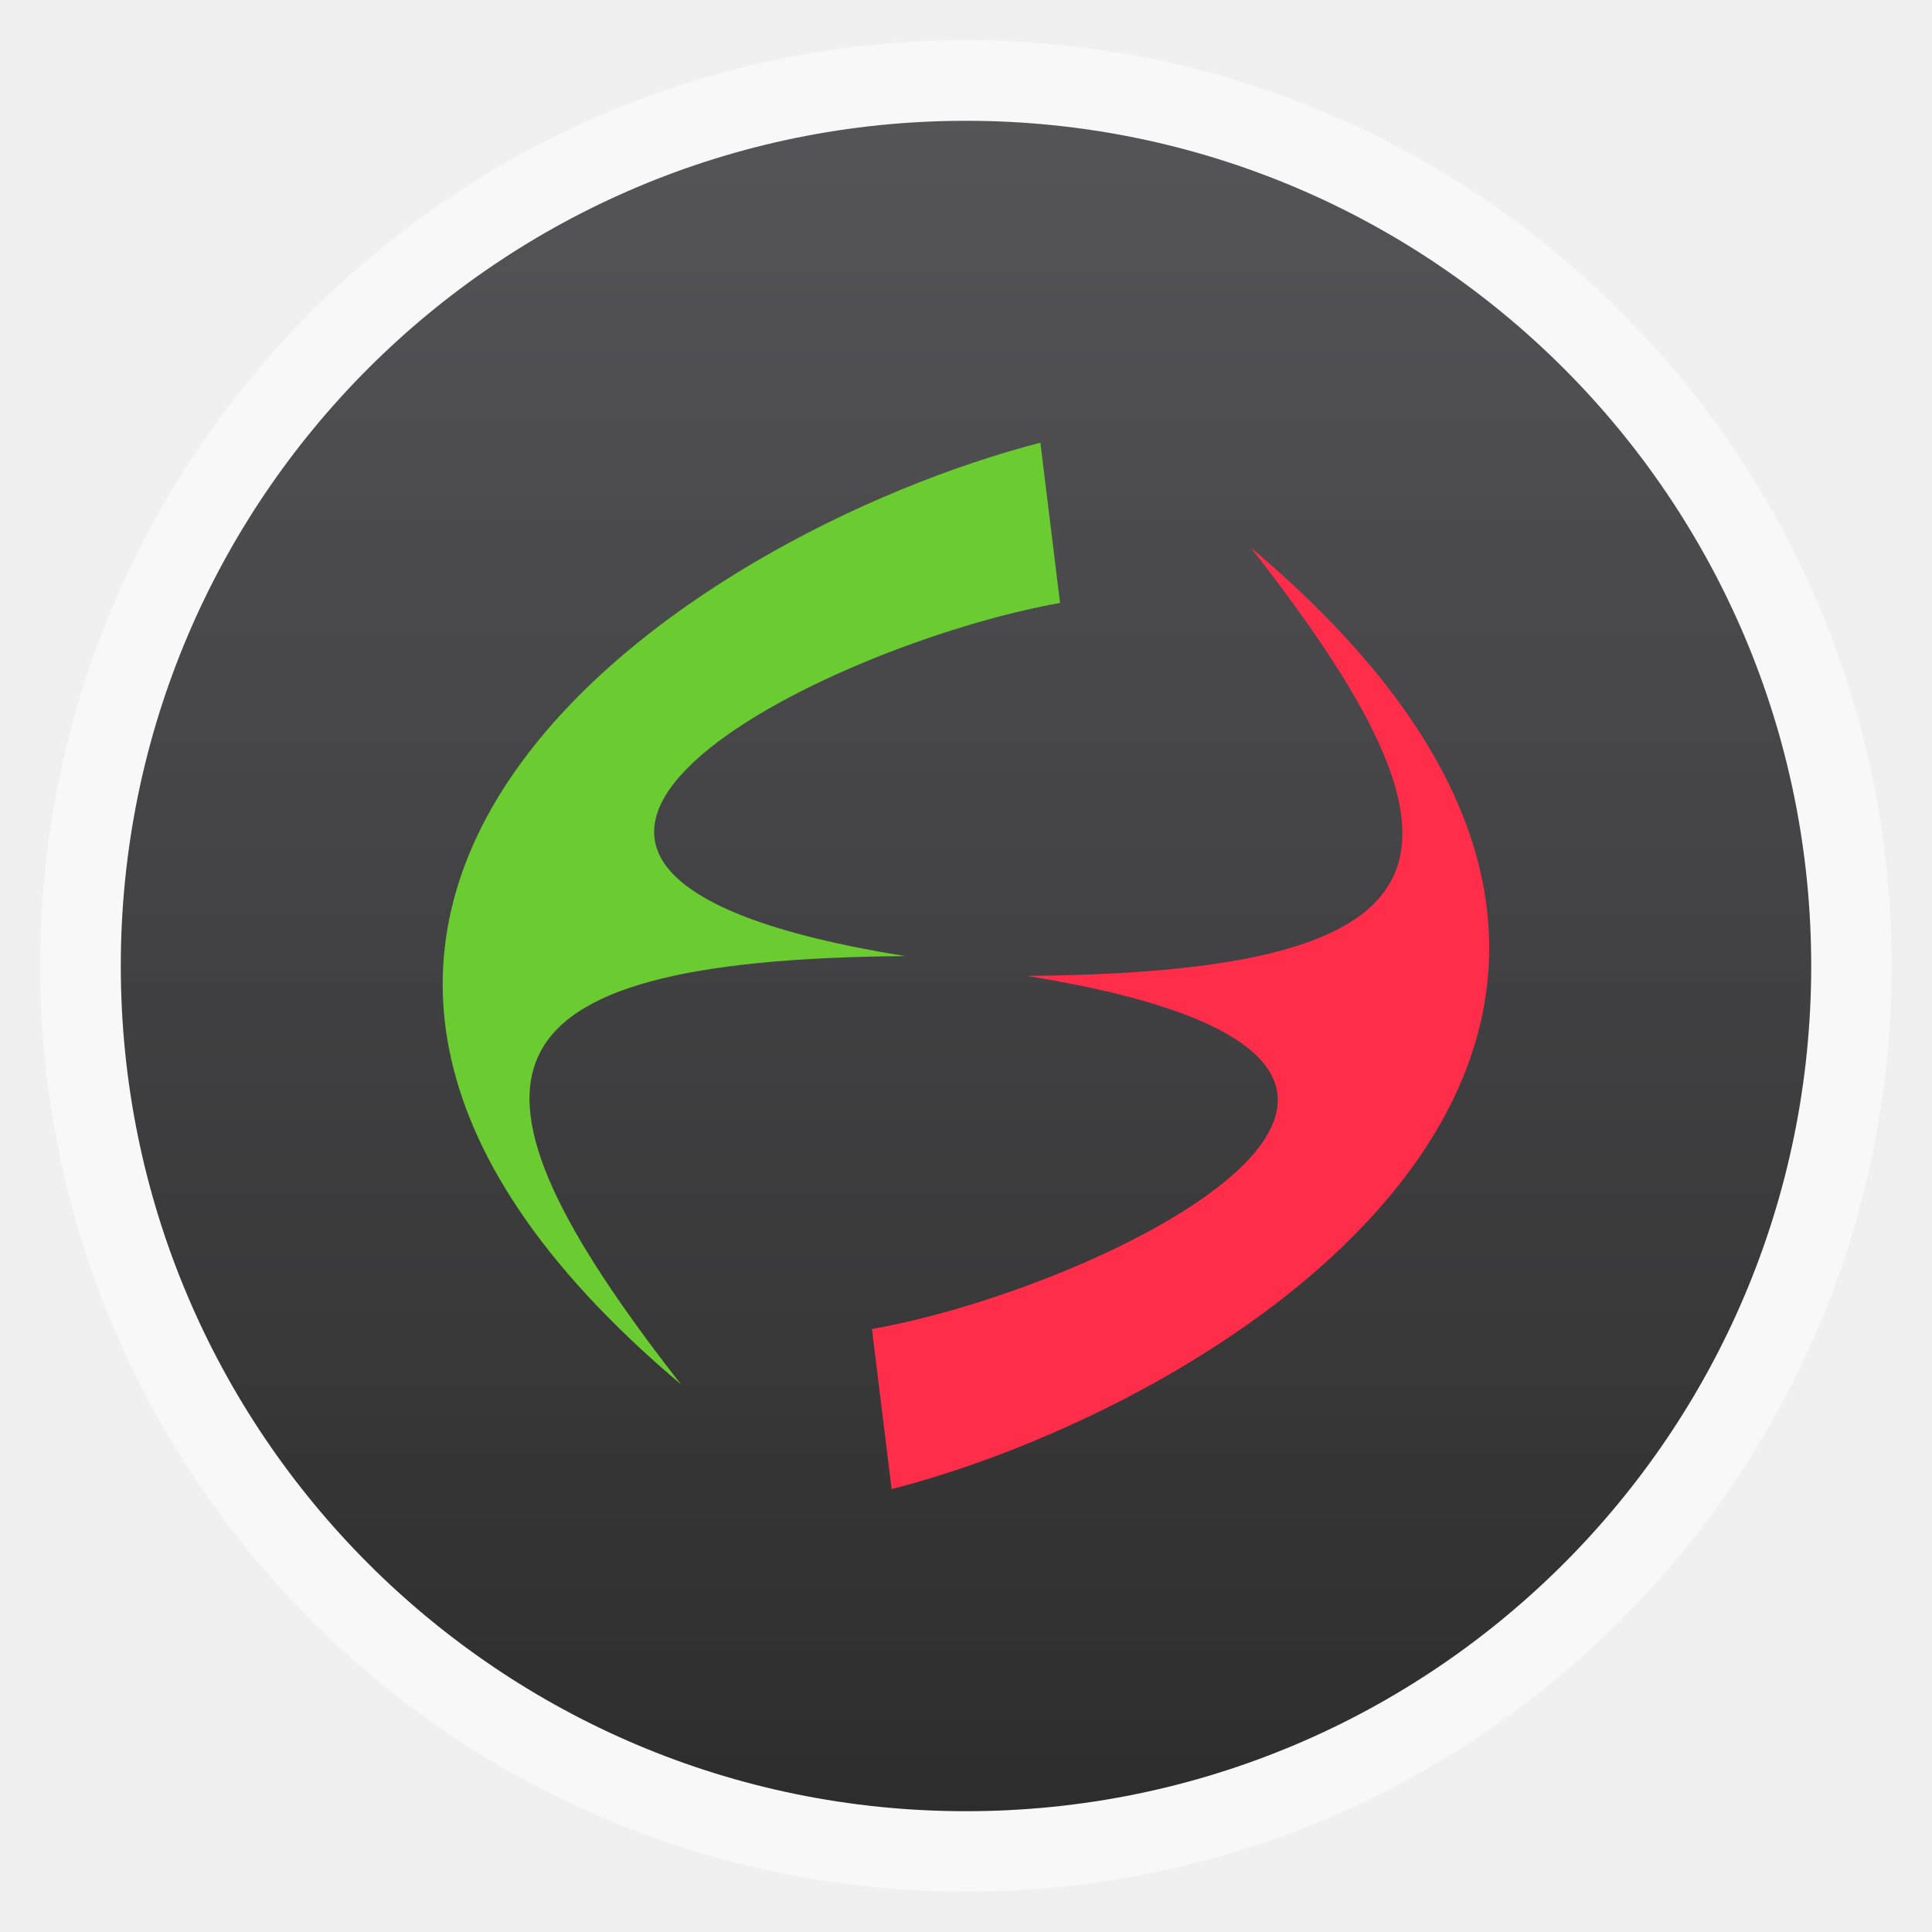
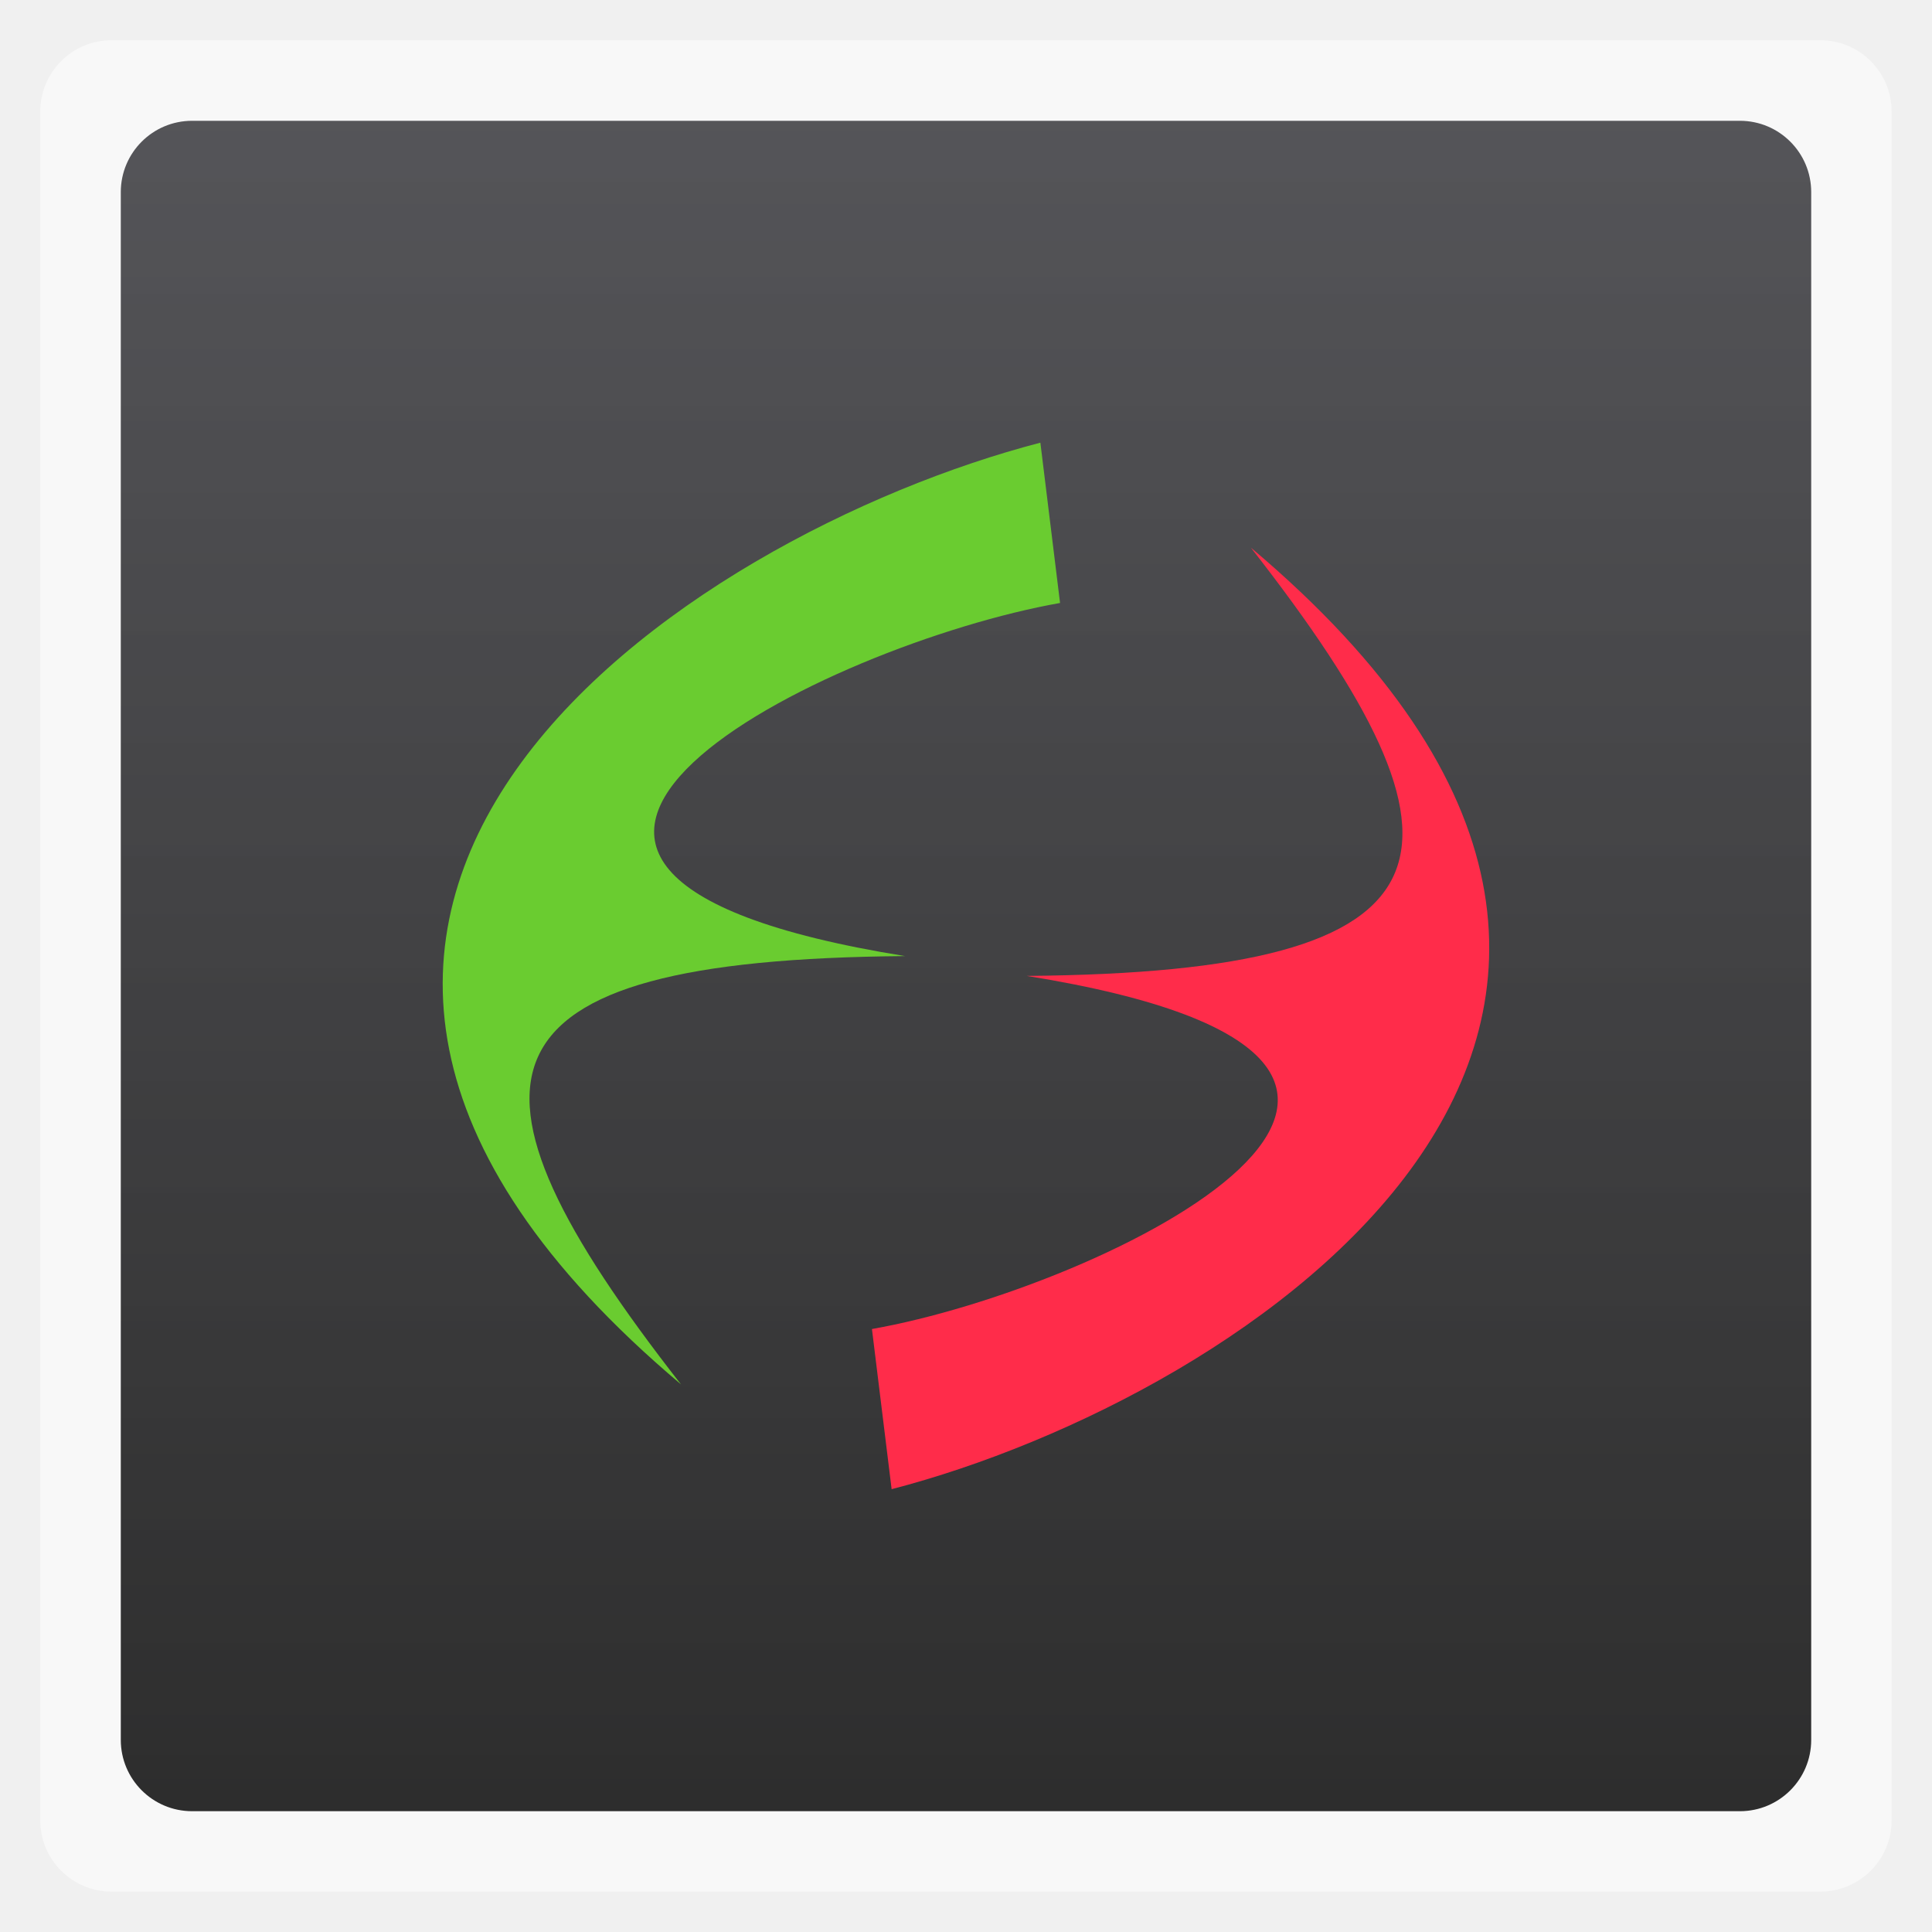
<svg xmlns="http://www.w3.org/2000/svg" xmlns:xlink="http://www.w3.org/1999/xlink" width="48" viewBox="0 0 13.547 13.547" height="48">
  <defs>
    <linearGradient id="linearGradient3791">
      <stop offset="0" style="stop-color:#2d2d2d" />
      <stop offset="1" style="stop-color:#4a4a4e;stop-opacity:.941" />
    </linearGradient>
    <linearGradient gradientTransform="matrix(1.00003 0 0 1.00003 -13.54702 -13.54702)" xlink:href="#linearGradient3791" id="linearGradient3012" x1=".847" gradientUnits="userSpaceOnUse" x2="12.7" />
  </defs>
  <g style="fill-rule:evenodd">
-     <rect width="12.982" x=".282" y=".282" rx="6.491" height="12.982" style="opacity:.5;fill:#fff" />
-     <rect width="11.853" x="-12.7" y="-12.7" rx="5.926" height="11.853" style="fill:url(#linearGradient3012)" transform="matrix(0 -1 -1 0 0 0)" />
+     <rect width="12.982" x=".282" y=".282" rx="0.5" height="12.982" style="opacity:.5;fill:#fff" />
+     <rect width="11.853" x="-12.7" y="-12.7" rx="0.5" height="11.853" style="fill:url(#linearGradient3012)" transform="matrix(0 -1 -1 0 0 0)" />
  </g>
  <path style="fill:#ff2c4a" d="M 6.114,9.319 C 7.752,9.03 10.972,7.45 7.2,6.843 10.29,6.817 10.45,5.987 8.771,3.84 12.729,7.174 8.737,9.797 6.252,10.442 z" />
  <path style="fill:#6acc30" d="M 7.433,4.228 C 5.795,4.517 2.574,6.096 6.346,6.704 3.256,6.729 3.097,7.56 4.775,9.707 0.818,6.373 4.809,3.75 7.295,3.104 z" />
</svg>
